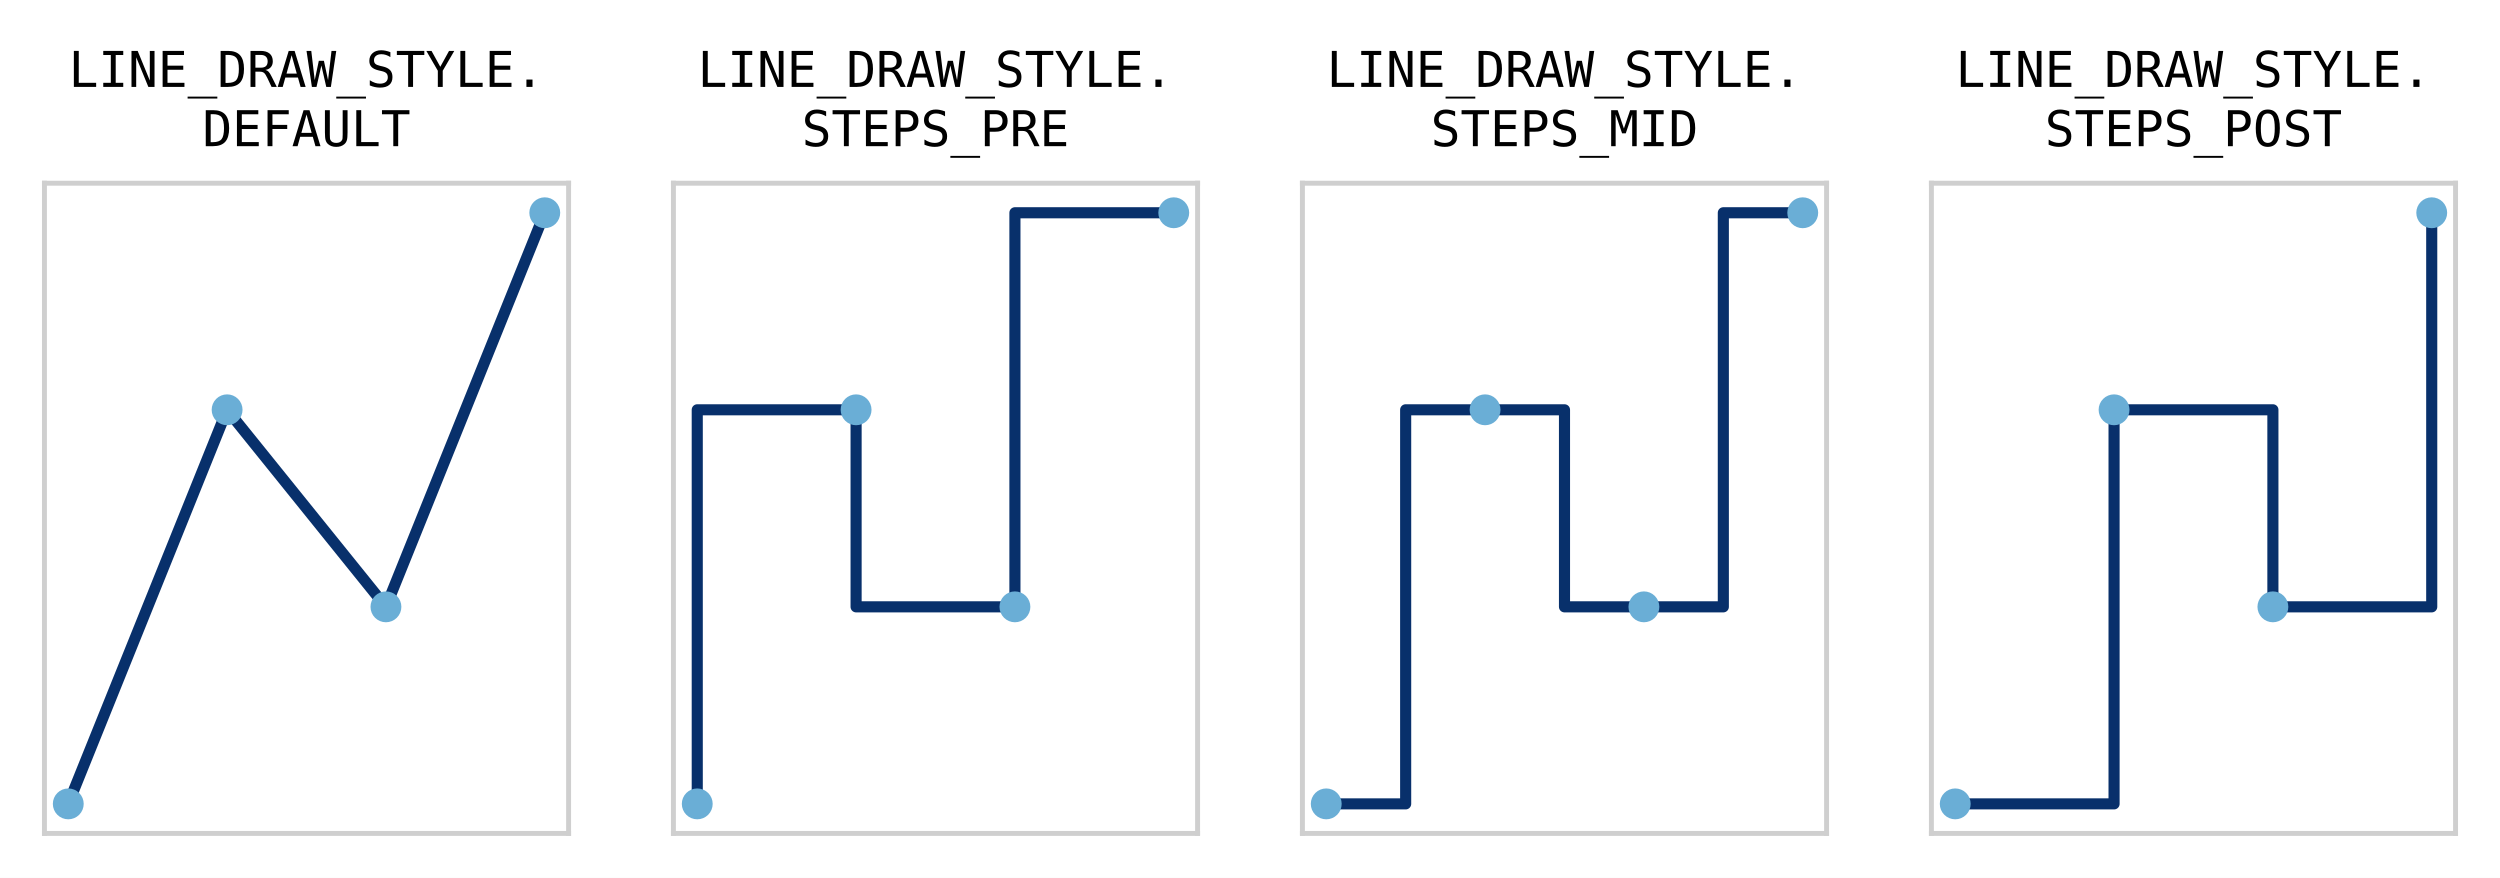
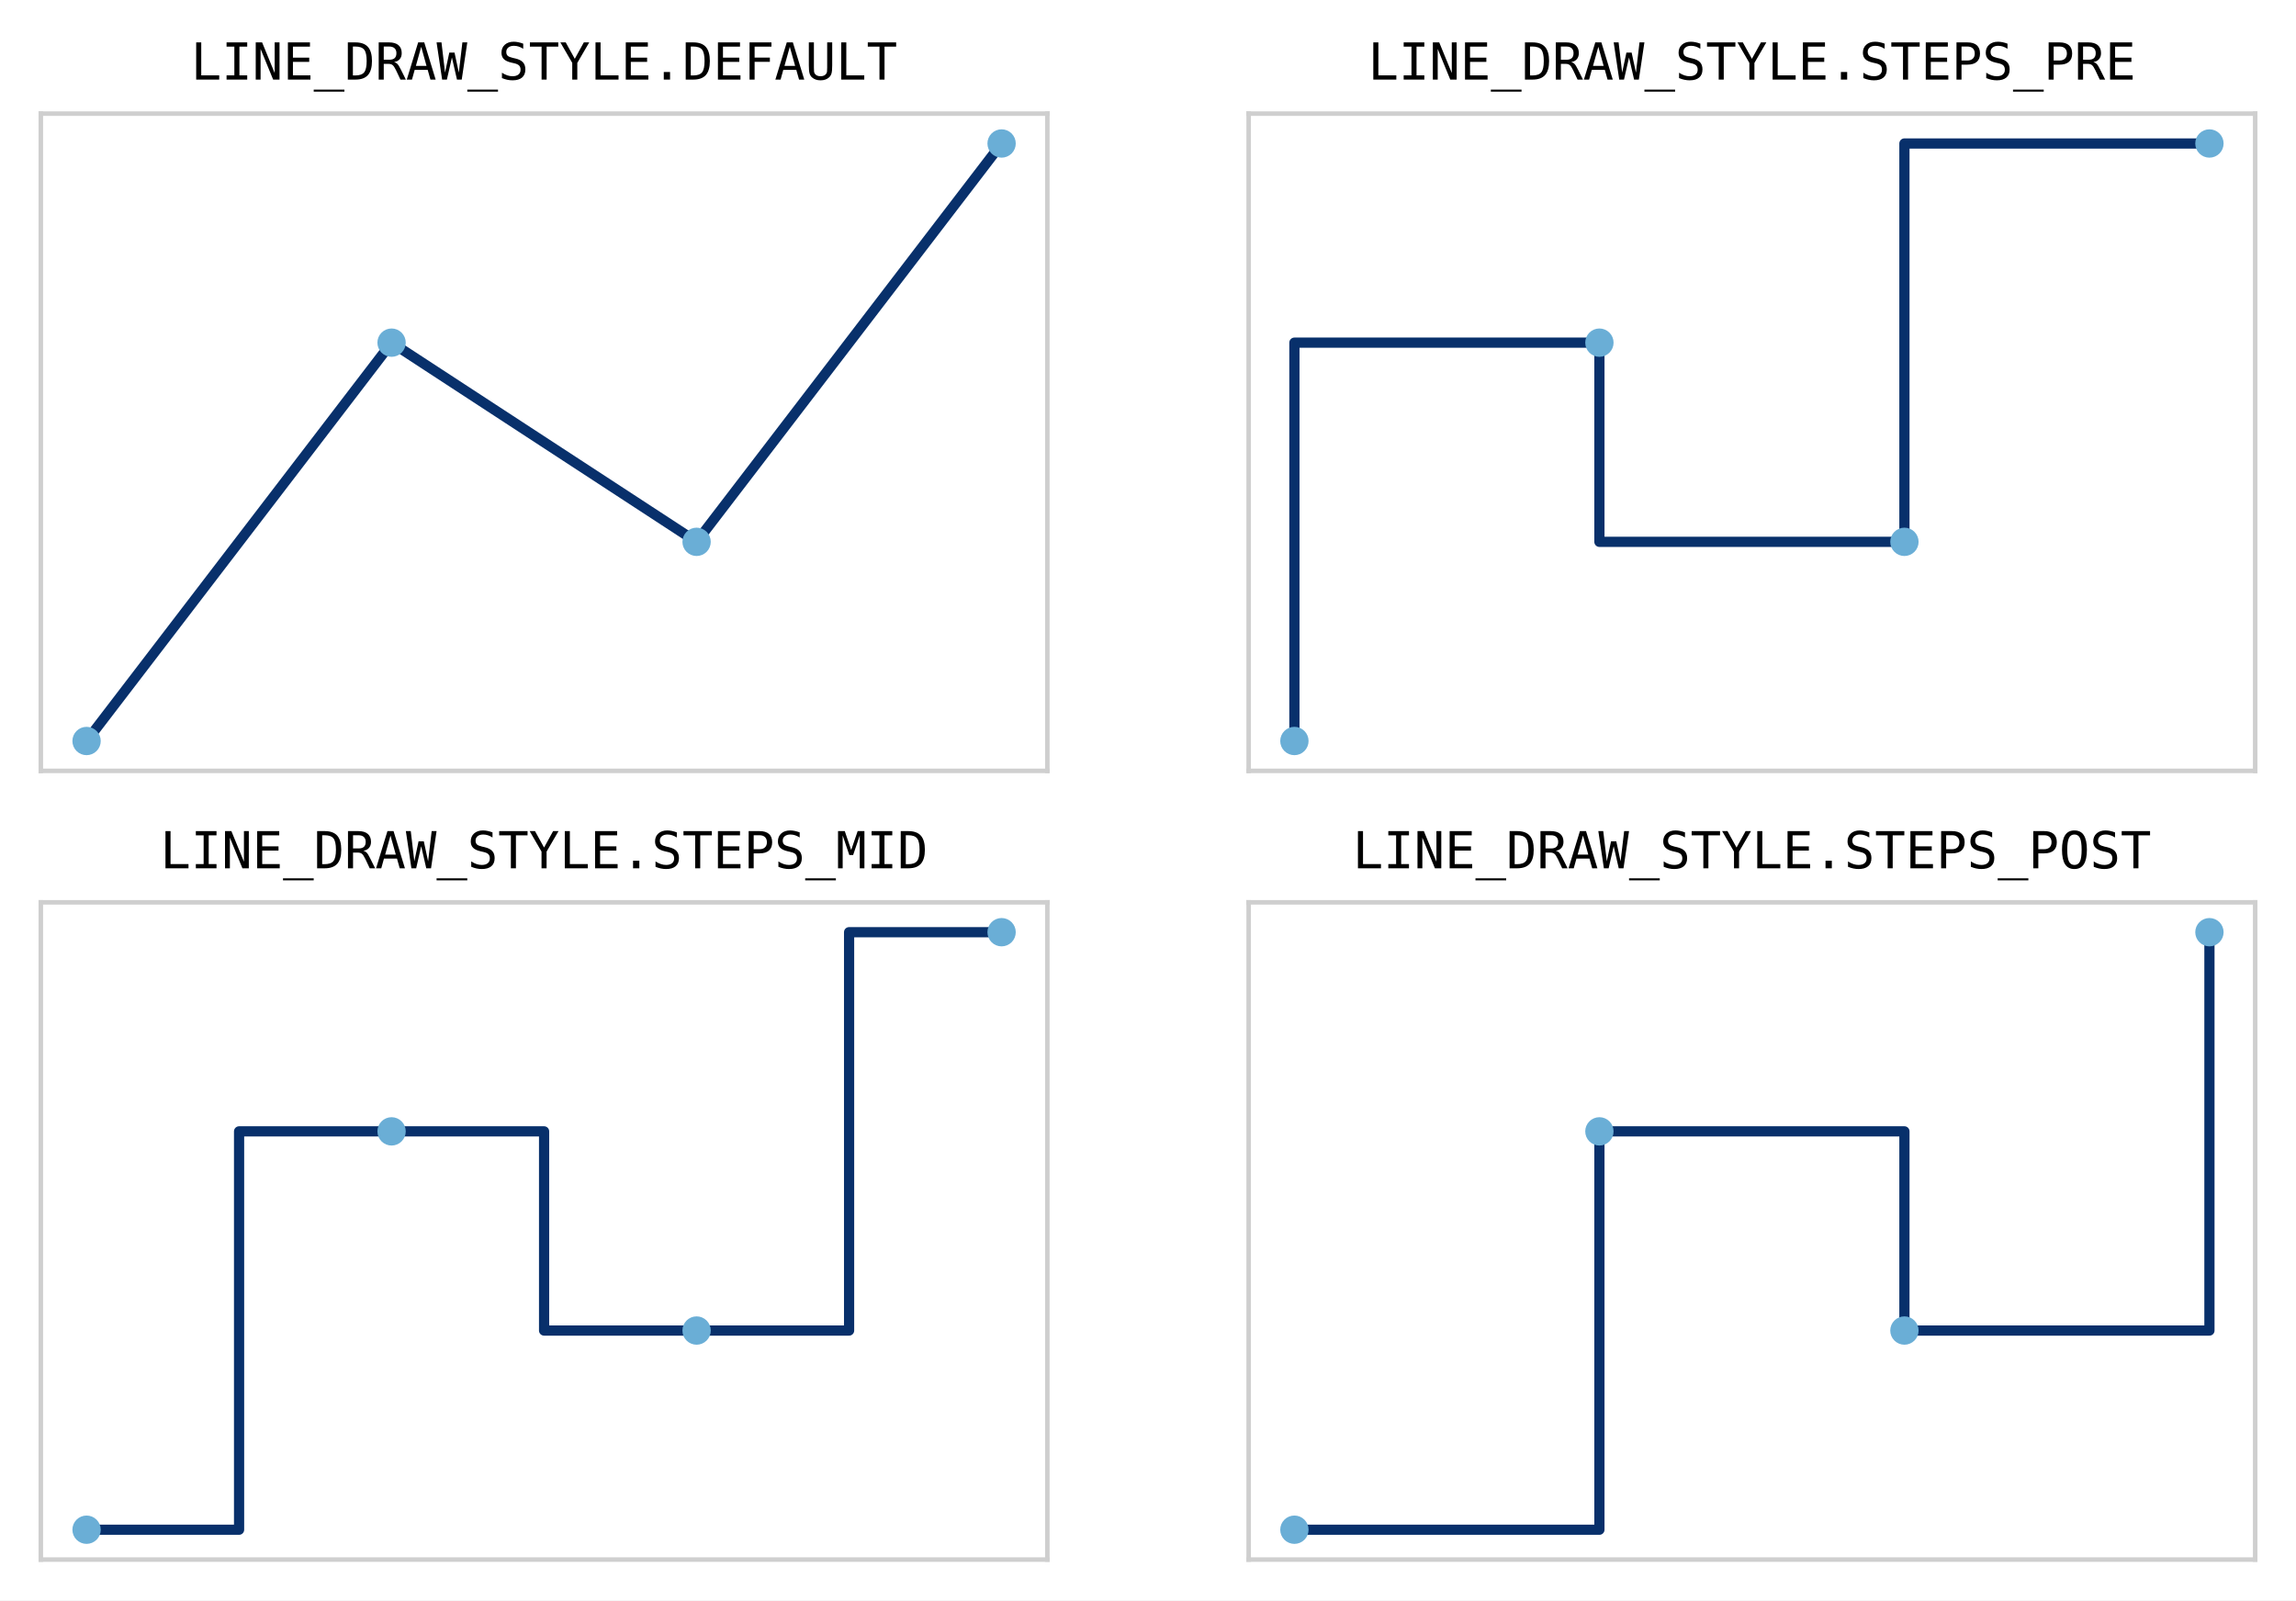
- <svg xmlns="http://www.w3.org/2000/svg" xmlns:xlink="http://www.w3.org/1999/xlink" width="405pt" height="142.216pt" viewBox="0 0 405 142.216" version="1.1">
+ <svg xmlns="http://www.w3.org/2000/svg" xmlns:xlink="http://www.w3.org/1999/xlink" width="405pt" height="282.262pt" viewBox="0 0 405 282.262" version="1.1">
  <defs>
    <style type="text/css">*{stroke-linejoin: round; stroke-linecap: butt}</style>
  </defs>
  <g id="figure_1">
    <g id="patch_1">
-       <path d="M 0 142.216  L 405 142.216  L 405 0  L 0 0  z " style="fill: #ffffff" />
+       <path d="M 0 282.262  L 405 282.262  L 405 0  L 0 0  z " style="fill: #ffffff" />
    </g>
    <g id="axes_1">
      <g id="patch_2">
-         <path d="M 7.2 135.016  L 92.113 135.016  L 92.113 29.68  L 7.2 29.68  z " style="fill: #ffffff" />
+         <path d="M 7.2 135.958  L 184.745 135.958  L 184.745 20.038  L 7.2 20.038  z " style="fill: #ffffff" />
      </g>
      <g id="matplotlib.axis_1" />
      <g id="matplotlib.axis_2" />
      <g id="line2d_1">
-         <path d="M 11.06 130.228  L 36.791 66.388  L 62.522 98.308  L 88.253 34.468  " clip-path="url(#pe67d61d2d0)" style="fill: none; stroke: #08306b; stroke-width: 1.8; stroke-linecap: square" />
+         <path d="M 15.27 130.689  L 69.072 60.434  L 122.874 95.562  L 176.675 25.307  " clip-path="url(#p45904f51ae)" style="fill: none; stroke: #08306b; stroke-width: 1.8; stroke-linecap: square" />
      </g>
      <g id="line2d_2">
        <defs>
-           <path id="m597d5ab5a2" d="M 0 2  C 0.53 2 1.039 1.789 1.414 1.414  C 1.789 1.039 2 0.53 2 0  C 2 -0.53 1.789 -1.039 1.414 -1.414  C 1.039 -1.789 0.53 -2 0 -2  C -0.53 -2 -1.039 -1.789 -1.414 -1.414  C -1.789 -1.039 -2 -0.53 -2 0  C -2 0.53 -1.789 1.039 -1.414 1.414  C -1.039 1.789 -0.53 2 0 2  z " style="stroke: #6aaed6" />
+           <path id="mec44c95ee2" d="M 0 2  C 0.53 2 1.039 1.789 1.414 1.414  C 1.789 1.039 2 0.53 2 0  C 2 -0.53 1.789 -1.039 1.414 -1.414  C 1.039 -1.789 0.53 -2 0 -2  C -0.53 -2 -1.039 -1.789 -1.414 -1.414  C -1.789 -1.039 -2 -0.53 -2 0  C -2 0.53 -1.789 1.039 -1.414 1.414  C -1.039 1.789 -0.53 2 0 2  z " style="stroke: #6aaed6" />
        </defs>
-         <g clip-path="url(#pe67d61d2d0)">
-           <use xlink:href="#m597d5ab5a2" x="11.06" y="130.228" style="fill: #6aaed6; stroke: #6aaed6" />
-           <use xlink:href="#m597d5ab5a2" x="36.791" y="66.388" style="fill: #6aaed6; stroke: #6aaed6" />
-           <use xlink:href="#m597d5ab5a2" x="62.522" y="98.308" style="fill: #6aaed6; stroke: #6aaed6" />
-           <use xlink:href="#m597d5ab5a2" x="88.253" y="34.468" style="fill: #6aaed6; stroke: #6aaed6" />
+         <g clip-path="url(#p45904f51ae)">
+           <use xlink:href="#mec44c95ee2" x="15.27" y="130.689" style="fill: #6aaed6; stroke: #6aaed6" />
+           <use xlink:href="#mec44c95ee2" x="69.072" y="60.434" style="fill: #6aaed6; stroke: #6aaed6" />
+           <use xlink:href="#mec44c95ee2" x="122.874" y="95.562" style="fill: #6aaed6; stroke: #6aaed6" />
+           <use xlink:href="#mec44c95ee2" x="176.675" y="25.307" style="fill: #6aaed6; stroke: #6aaed6" />
        </g>
      </g>
      <g id="patch_3">
-         <path d="M 7.2 135.016  L 7.2 29.68  " style="fill: none; stroke: #cfcfcf; stroke-width: 0.8; stroke-linejoin: miter; stroke-linecap: square" />
+         <path d="M 7.2 135.958  L 7.2 20.038  " style="fill: none; stroke: #cfcfcf; stroke-width: 0.8; stroke-linejoin: miter; stroke-linecap: square" />
      </g>
      <g id="patch_4">
-         <path d="M 92.113 135.016  L 92.113 29.68  " style="fill: none; stroke: #cfcfcf; stroke-width: 0.8; stroke-linejoin: miter; stroke-linecap: square" />
+         <path d="M 184.745 135.958  L 184.745 20.038  " style="fill: none; stroke: #cfcfcf; stroke-width: 0.8; stroke-linejoin: miter; stroke-linecap: square" />
      </g>
      <g id="patch_5">
-         <path d="M 7.2 135.016  L 92.113 135.016  " style="fill: none; stroke: #cfcfcf; stroke-width: 0.8; stroke-linejoin: miter; stroke-linecap: square" />
+         <path d="M 7.2 135.958  L 184.745 135.958  " style="fill: none; stroke: #cfcfcf; stroke-width: 0.8; stroke-linejoin: miter; stroke-linecap: square" />
      </g>
      <g id="patch_6">
-         <path d="M 7.2 29.68  L 92.113 29.68  " style="fill: none; stroke: #cfcfcf; stroke-width: 0.8; stroke-linejoin: miter; stroke-linecap: square" />
+         <path d="M 7.2 20.038  L 184.745 20.038  " style="fill: none; stroke: #cfcfcf; stroke-width: 0.8; stroke-linejoin: miter; stroke-linecap: square" />
      </g>
      <g id="text_1">
-         <g transform="translate(11.12652 14.07891) scale(0.08 -0.08)">
+         <g transform="translate(33.66249 14.03789) scale(0.09 -0.09)">
          <defs>
            <path id="DejaVuSansMono-2f" d="M 672 4666  L 1306 4666  L 1306 531  L 3559 531  L 3559 0  L 672 0  L 672 4666  z " transform="scale(0.015625)" />
            <path id="DejaVuSansMono-2c" d="M 628 4666  L 3219 4666  L 3219 4134  L 2241 4134  L 2241 531  L 3219 531  L 3219 0  L 628 0  L 628 531  L 1606 531  L 1606 4134  L 628 4134  L 628 4666  z " transform="scale(0.015625)" />
            <path id="DejaVuSansMono-31" d="M 434 4666  L 1234 4666  L 2809 825  L 2809 4666  L 3419 4666  L 3419 0  L 2619 0  L 1044 3841  L 1044 0  L 434 0  L 434 4666  z " transform="scale(0.015625)" />
            <path id="DejaVuSansMono-28" d="M 616 4666  L 3384 4666  L 3384 4134  L 1247 4134  L 1247 2753  L 3291 2753  L 3291 2222  L 1247 2222  L 1247 531  L 3444 531  L 3444 0  L 616 0  L 616 4666  z " transform="scale(0.015625)" />
            <path id="DejaVuSansMono-42" d="M 3853 -1259  L 3853 -1509  L 0 -1509  L 0 -1259  L 3853 -1259  z " transform="scale(0.015625)" />
            <path id="DejaVuSansMono-27" d="M 1363 519  Q 2159 519 2475 911  Q 2791 1303 2791 2328  Q 2791 3363 2477 3755  Q 2163 4147 1363 4147  L 1063 4147  L 1063 519  L 1363 519  z M 1375 4666  Q 2444 4666 2950 4097  Q 3456 3528 3456 2328  Q 3456 1134 2950 567  Q 2444 0 1375 0  L 428 0  L 428 4666  L 1375 4666  z " transform="scale(0.015625)" />
            <path id="DejaVuSansMono-35" d="M 2375 2203  Q 2619 2141 2791 1967  Q 2963 1794 3219 1275  L 3853 0  L 3175 0  L 2619 1178  Q 2378 1681 2186 1826  Q 1994 1972 1684 1972  L 1081 1972  L 1081 0  L 447 0  L 447 4666  L 1747 4666  Q 2516 4666 2925 4319  Q 3334 3972 3334 3316  Q 3334 2853 3082 2561  Q 2831 2269 2375 2203  z M 1081 4147  L 1081 2491  L 1772 2491  Q 2225 2491 2447 2694  Q 2669 2897 2669 3316  Q 2669 3719 2433 3933  Q 2197 4147 1747 4147  L 1081 4147  z " transform="scale(0.015625)" />
            <path id="DejaVuSansMono-24" d="M 1925 4109  L 1259 1722  L 2591 1722  L 1925 4109  z M 1544 4666  L 2309 4666  L 3738 0  L 3084 0  L 2741 1216  L 1106 1216  L 769 0  L 116 0  L 1544 4666  z " transform="scale(0.015625)" />
            <path id="DejaVuSansMono-3a" d="M 0 4666  L 616 4666  L 1063 878  L 1594 3384  L 2253 3384  L 2791 872  L 3238 4666  L 3853 4666  L 3156 0  L 2559 0  L 1925 2772  L 1294 0  L 697 0  L 0 4666  z " transform="scale(0.015625)" />
            <path id="DejaVuSansMono-36" d="M 3163 4506  L 3163 3866  Q 2875 4050 2586 4144  Q 2297 4238 2003 4238  Q 1556 4238 1297 4030  Q 1038 3822 1038 3469  Q 1038 3159 1208 2996  Q 1378 2834 1844 2725  L 2175 2650  Q 2831 2497 3131 2169  Q 3431 1841 3431 1275  Q 3431 609 3018 259  Q 2606 -91 1819 -91  Q 1491 -91 1159 -20  Q 828 50 494 191  L 494 863  Q 853 634 1173 528  Q 1494 422 1819 422  Q 2297 422 2562 636  Q 2828 850 2828 1234  Q 2828 1584 2645 1768  Q 2463 1953 2009 2053  L 1672 2131  Q 1022 2278 728 2575  Q 434 2872 434 3372  Q 434 3997 854 4373  Q 1275 4750 1972 4750  Q 2241 4750 2537 4689  Q 2834 4628 3163 4506  z " transform="scale(0.015625)" />
            <path id="DejaVuSansMono-37" d="M 147 4666  L 3706 4666  L 3706 4134  L 2247 4134  L 2247 0  L 1613 0  L 1613 4134  L 147 4134  L 147 4666  z " transform="scale(0.015625)" />
            <path id="DejaVuSansMono-3c" d="M 116 4666  L 788 4666  L 1925 2606  L 3059 4666  L 3738 4666  L 2241 2094  L 2241 0  L 1606 0  L 1606 2094  L 116 4666  z " transform="scale(0.015625)" />
            <path id="DejaVuSansMono-11" d="M 1528 953  L 2316 953  L 2316 0  L 1528 0  L 1528 953  z " transform="scale(0.015625)" />
-           </defs>
-           <use xlink:href="#DejaVuSansMono-2f" />
-           <use xlink:href="#DejaVuSansMono-2c" transform="translate(60.20312 0)" />
-           <use xlink:href="#DejaVuSansMono-31" transform="translate(120.4062 0)" />
-           <use xlink:href="#DejaVuSansMono-28" transform="translate(180.6094 0)" />
-           <use xlink:href="#DejaVuSansMono-42" transform="translate(240.8125 0)" />
-           <use xlink:href="#DejaVuSansMono-27" transform="translate(301.0156 0)" />
-           <use xlink:href="#DejaVuSansMono-35" transform="translate(361.2188 0)" />
-           <use xlink:href="#DejaVuSansMono-24" transform="translate(421.4219 0)" />
-           <use xlink:href="#DejaVuSansMono-3a" transform="translate(481.625 0)" />
-           <use xlink:href="#DejaVuSansMono-42" transform="translate(541.8281 0)" />
-           <use xlink:href="#DejaVuSansMono-36" transform="translate(602.0312 0)" />
-           <use xlink:href="#DejaVuSansMono-37" transform="translate(662.2344 0)" />
-           <use xlink:href="#DejaVuSansMono-3c" transform="translate(722.4375 0)" />
-           <use xlink:href="#DejaVuSansMono-2f" transform="translate(782.6406 0)" />
-           <use xlink:href="#DejaVuSansMono-28" transform="translate(842.8438 0)" />
-           <use xlink:href="#DejaVuSansMono-11" transform="translate(903.0469 0)" />
-         </g>
-         <g transform="translate(32.79965 23.68047) scale(0.08 -0.08)">
-           <defs>
            <path id="DejaVuSansMono-29" d="M 728 4666  L 3475 4666  L 3475 4134  L 1363 4134  L 1363 2759  L 3278 2759  L 3278 2228  L 1363 2228  L 1363 0  L 728 0  L 728 4666  z " transform="scale(0.015625)" />
            <path id="DejaVuSansMono-38" d="M 459 1791  L 459 4666  L 1094 4666  L 1094 1503  Q 1094 1163 1112 1017  Q 1131 872 1178 794  Q 1278 609 1467 515  Q 1656 422 1925 422  Q 2197 422 2384 515  Q 2572 609 2675 794  Q 2722 872 2740 1015  Q 2759 1159 2759 1497  L 2759 4666  L 3391 4666  L 3391 1791  Q 3391 1075 3302 773  Q 3213 472 2994 275  Q 2788 91 2522 0  Q 2256 -91 1925 -91  Q 1597 -91 1331 0  Q 1066 91 856 275  Q 641 469 550 776  Q 459 1084 459 1791  z " transform="scale(0.015625)" />
          </defs>
-           <use xlink:href="#DejaVuSansMono-27" />
-           <use xlink:href="#DejaVuSansMono-28" transform="translate(60.20312 0)" />
-           <use xlink:href="#DejaVuSansMono-29" transform="translate(120.4062 0)" />
-           <use xlink:href="#DejaVuSansMono-24" transform="translate(180.6094 0)" />
-           <use xlink:href="#DejaVuSansMono-38" transform="translate(240.8125 0)" />
-           <use xlink:href="#DejaVuSansMono-2f" transform="translate(301.0156 0)" />
-           <use xlink:href="#DejaVuSansMono-37" transform="translate(361.2188 0)" />
+           <use xlink:href="#DejaVuSansMono-2f" />
+           <use xlink:href="#DejaVuSansMono-2c" transform="translate(60.20312 0)" />
+           <use xlink:href="#DejaVuSansMono-31" transform="translate(120.4062 0)" />
+           <use xlink:href="#DejaVuSansMono-28" transform="translate(180.6094 0)" />
+           <use xlink:href="#DejaVuSansMono-42" transform="translate(240.8125 0)" />
+           <use xlink:href="#DejaVuSansMono-27" transform="translate(301.0156 0)" />
+           <use xlink:href="#DejaVuSansMono-35" transform="translate(361.2188 0)" />
+           <use xlink:href="#DejaVuSansMono-24" transform="translate(421.4219 0)" />
+           <use xlink:href="#DejaVuSansMono-3a" transform="translate(481.625 0)" />
+           <use xlink:href="#DejaVuSansMono-42" transform="translate(541.8281 0)" />
+           <use xlink:href="#DejaVuSansMono-36" transform="translate(602.0312 0)" />
+           <use xlink:href="#DejaVuSansMono-37" transform="translate(662.2344 0)" />
+           <use xlink:href="#DejaVuSansMono-3c" transform="translate(722.4375 0)" />
+           <use xlink:href="#DejaVuSansMono-2f" transform="translate(782.6406 0)" />
+           <use xlink:href="#DejaVuSansMono-28" transform="translate(842.8438 0)" />
+           <use xlink:href="#DejaVuSansMono-11" transform="translate(903.0469 0)" />
+           <use xlink:href="#DejaVuSansMono-27" transform="translate(963.25 0)" />
+           <use xlink:href="#DejaVuSansMono-28" transform="translate(1023.453 0)" />
+           <use xlink:href="#DejaVuSansMono-29" transform="translate(1083.656 0)" />
+           <use xlink:href="#DejaVuSansMono-24" transform="translate(1143.859 0)" />
+           <use xlink:href="#DejaVuSansMono-38" transform="translate(1204.062 0)" />
+           <use xlink:href="#DejaVuSansMono-2f" transform="translate(1264.266 0)" />
+           <use xlink:href="#DejaVuSansMono-37" transform="translate(1324.469 0)" />
        </g>
      </g>
    </g>
    <g id="axes_2">
      <g id="patch_7">
-         <path d="M 109.096 135.016  L 194.009 135.016  L 194.009 29.68  L 109.096 29.68  z " style="fill: #ffffff" />
+         <path d="M 220.255 135.958  L 397.8 135.958  L 397.8 20.038  L 220.255 20.038  z " style="fill: #ffffff" />
      </g>
      <g id="matplotlib.axis_3" />
      <g id="matplotlib.axis_4" />
      <g id="line2d_3">
-         <path d="M 112.955 130.228  L 112.955 66.388  L 138.687 66.388  L 138.687 98.308  L 164.418 98.308  L 164.418 34.468  L 190.149 34.468  " clip-path="url(#p285ae40906)" style="fill: none; stroke: #08306b; stroke-width: 1.8; stroke-linecap: square" />
+         <path d="M 228.325 130.689  L 228.325 60.434  L 282.126 60.434  L 282.126 95.562  L 335.928 95.562  L 335.928 25.307  L 389.73 25.307  " clip-path="url(#p2196a8e46d)" style="fill: none; stroke: #08306b; stroke-width: 1.8; stroke-linecap: square" />
      </g>
      <g id="line2d_4">
-         <g clip-path="url(#p285ae40906)">
-           <use xlink:href="#m597d5ab5a2" x="112.955" y="130.228" style="fill: #6aaed6; stroke: #6aaed6" />
-           <use xlink:href="#m597d5ab5a2" x="138.687" y="66.388" style="fill: #6aaed6; stroke: #6aaed6" />
-           <use xlink:href="#m597d5ab5a2" x="164.418" y="98.308" style="fill: #6aaed6; stroke: #6aaed6" />
-           <use xlink:href="#m597d5ab5a2" x="190.149" y="34.468" style="fill: #6aaed6; stroke: #6aaed6" />
+         <g clip-path="url(#p2196a8e46d)">
+           <use xlink:href="#mec44c95ee2" x="228.325" y="130.689" style="fill: #6aaed6; stroke: #6aaed6" />
+           <use xlink:href="#mec44c95ee2" x="282.126" y="60.434" style="fill: #6aaed6; stroke: #6aaed6" />
+           <use xlink:href="#mec44c95ee2" x="335.928" y="95.562" style="fill: #6aaed6; stroke: #6aaed6" />
+           <use xlink:href="#mec44c95ee2" x="389.73" y="25.307" style="fill: #6aaed6; stroke: #6aaed6" />
        </g>
      </g>
      <g id="patch_8">
-         <path d="M 109.096 135.016  L 109.096 29.68  " style="fill: none; stroke: #cfcfcf; stroke-width: 0.8; stroke-linejoin: miter; stroke-linecap: square" />
+         <path d="M 220.255 135.958  L 220.255 20.038  " style="fill: none; stroke: #cfcfcf; stroke-width: 0.8; stroke-linejoin: miter; stroke-linecap: square" />
      </g>
      <g id="patch_9">
-         <path d="M 194.009 135.016  L 194.009 29.68  " style="fill: none; stroke: #cfcfcf; stroke-width: 0.8; stroke-linejoin: miter; stroke-linecap: square" />
+         <path d="M 397.8 135.958  L 397.8 20.038  " style="fill: none; stroke: #cfcfcf; stroke-width: 0.8; stroke-linejoin: miter; stroke-linecap: square" />
      </g>
      <g id="patch_10">
-         <path d="M 109.096 135.016  L 194.009 135.016  " style="fill: none; stroke: #cfcfcf; stroke-width: 0.8; stroke-linejoin: miter; stroke-linecap: square" />
+         <path d="M 220.255 135.958  L 397.8 135.958  " style="fill: none; stroke: #cfcfcf; stroke-width: 0.8; stroke-linejoin: miter; stroke-linecap: square" />
      </g>
      <g id="patch_11">
-         <path d="M 109.096 29.68  L 194.009 29.68  " style="fill: none; stroke: #cfcfcf; stroke-width: 0.8; stroke-linejoin: miter; stroke-linecap: square" />
+         <path d="M 220.255 20.038  L 397.8 20.038  " style="fill: none; stroke: #cfcfcf; stroke-width: 0.8; stroke-linejoin: miter; stroke-linecap: square" />
      </g>
      <g id="text_2">
-         <g transform="translate(113.0222 14.07891) scale(0.08 -0.08)">
-           <use xlink:href="#DejaVuSansMono-2f" />
-           <use xlink:href="#DejaVuSansMono-2c" transform="translate(60.20312 0)" />
-           <use xlink:href="#DejaVuSansMono-31" transform="translate(120.4062 0)" />
-           <use xlink:href="#DejaVuSansMono-28" transform="translate(180.6094 0)" />
-           <use xlink:href="#DejaVuSansMono-42" transform="translate(240.8125 0)" />
-           <use xlink:href="#DejaVuSansMono-27" transform="translate(301.0156 0)" />
-           <use xlink:href="#DejaVuSansMono-35" transform="translate(361.2188 0)" />
-           <use xlink:href="#DejaVuSansMono-24" transform="translate(421.4219 0)" />
-           <use xlink:href="#DejaVuSansMono-3a" transform="translate(481.625 0)" />
-           <use xlink:href="#DejaVuSansMono-42" transform="translate(541.8281 0)" />
-           <use xlink:href="#DejaVuSansMono-36" transform="translate(602.0312 0)" />
-           <use xlink:href="#DejaVuSansMono-37" transform="translate(662.2344 0)" />
-           <use xlink:href="#DejaVuSansMono-3c" transform="translate(722.4375 0)" />
-           <use xlink:href="#DejaVuSansMono-2f" transform="translate(782.6406 0)" />
-           <use xlink:href="#DejaVuSansMono-28" transform="translate(842.8438 0)" />
-           <use xlink:href="#DejaVuSansMono-11" transform="translate(903.0469 0)" />
-         </g>
-         <g transform="translate(129.879 23.68047) scale(0.08 -0.08)">
+         <g transform="translate(241.2988 14.03789) scale(0.09 -0.09)">
          <defs>
            <path id="DejaVuSansMono-33" d="M 1247 4147  L 1247 2394  L 1978 2394  Q 2416 2394 2661 2625  Q 2906 2856 2906 3272  Q 2906 3688 2662 3917  Q 2419 4147 1978 4147  L 1247 4147  z M 616 4666  L 1978 4666  Q 2759 4666 3162 4311  Q 3566 3956 3566 3272  Q 3566 2581 3164 2228  Q 2763 1875 1978 1875  L 1247 1875  L 1247 0  L 616 0  L 616 4666  z " transform="scale(0.015625)" />
          </defs>
-           <use xlink:href="#DejaVuSansMono-36" />
-           <use xlink:href="#DejaVuSansMono-37" transform="translate(60.20312 0)" />
-           <use xlink:href="#DejaVuSansMono-28" transform="translate(120.4062 0)" />
-           <use xlink:href="#DejaVuSansMono-33" transform="translate(180.6094 0)" />
-           <use xlink:href="#DejaVuSansMono-36" transform="translate(240.8125 0)" />
-           <use xlink:href="#DejaVuSansMono-42" transform="translate(301.0156 0)" />
-           <use xlink:href="#DejaVuSansMono-33" transform="translate(361.2188 0)" />
-           <use xlink:href="#DejaVuSansMono-35" transform="translate(421.4219 0)" />
-           <use xlink:href="#DejaVuSansMono-28" transform="translate(481.625 0)" />
+           <use xlink:href="#DejaVuSansMono-2f" />
+           <use xlink:href="#DejaVuSansMono-2c" transform="translate(60.20312 0)" />
+           <use xlink:href="#DejaVuSansMono-31" transform="translate(120.4062 0)" />
+           <use xlink:href="#DejaVuSansMono-28" transform="translate(180.6094 0)" />
+           <use xlink:href="#DejaVuSansMono-42" transform="translate(240.8125 0)" />
+           <use xlink:href="#DejaVuSansMono-27" transform="translate(301.0156 0)" />
+           <use xlink:href="#DejaVuSansMono-35" transform="translate(361.2188 0)" />
+           <use xlink:href="#DejaVuSansMono-24" transform="translate(421.4219 0)" />
+           <use xlink:href="#DejaVuSansMono-3a" transform="translate(481.625 0)" />
+           <use xlink:href="#DejaVuSansMono-42" transform="translate(541.8281 0)" />
+           <use xlink:href="#DejaVuSansMono-36" transform="translate(602.0312 0)" />
+           <use xlink:href="#DejaVuSansMono-37" transform="translate(662.2344 0)" />
+           <use xlink:href="#DejaVuSansMono-3c" transform="translate(722.4375 0)" />
+           <use xlink:href="#DejaVuSansMono-2f" transform="translate(782.6406 0)" />
+           <use xlink:href="#DejaVuSansMono-28" transform="translate(842.8438 0)" />
+           <use xlink:href="#DejaVuSansMono-11" transform="translate(903.0469 0)" />
+           <use xlink:href="#DejaVuSansMono-36" transform="translate(963.25 0)" />
+           <use xlink:href="#DejaVuSansMono-37" transform="translate(1023.453 0)" />
+           <use xlink:href="#DejaVuSansMono-28" transform="translate(1083.656 0)" />
+           <use xlink:href="#DejaVuSansMono-33" transform="translate(1143.859 0)" />
+           <use xlink:href="#DejaVuSansMono-36" transform="translate(1204.062 0)" />
+           <use xlink:href="#DejaVuSansMono-42" transform="translate(1264.266 0)" />
+           <use xlink:href="#DejaVuSansMono-33" transform="translate(1324.469 0)" />
+           <use xlink:href="#DejaVuSansMono-35" transform="translate(1384.672 0)" />
+           <use xlink:href="#DejaVuSansMono-28" transform="translate(1444.875 0)" />
        </g>
      </g>
    </g>
    <g id="axes_3">
      <g id="patch_12">
-         <path d="M 210.991 135.016  L 295.904 135.016  L 295.904 29.68  L 210.991 29.68  z " style="fill: #ffffff" />
+         <path d="M 7.2 275.062  L 184.745 275.062  L 184.745 159.142  L 7.2 159.142  z " style="fill: #ffffff" />
      </g>
      <g id="matplotlib.axis_5" />
      <g id="matplotlib.axis_6" />
      <g id="line2d_5">
-         <path d="M 214.851 130.228  L 227.717 130.228  L 227.717 66.388  L 253.448 66.388  L 253.448 98.308  L 279.179 98.308  L 279.179 34.468  L 292.045 34.468  " clip-path="url(#p379ec5303e)" style="fill: none; stroke: #08306b; stroke-width: 1.8; stroke-linecap: square" />
+         <path d="M 15.27 269.793  L 42.171 269.793  L 42.171 199.538  L 95.973 199.538  L 95.973 234.666  L 149.774 234.666  L 149.774 164.411  L 176.675 164.411  " clip-path="url(#p77e9dac23c)" style="fill: none; stroke: #08306b; stroke-width: 1.8; stroke-linecap: square" />
      </g>
      <g id="line2d_6">
-         <g clip-path="url(#p379ec5303e)">
-           <use xlink:href="#m597d5ab5a2" x="214.851" y="130.228" style="fill: #6aaed6; stroke: #6aaed6" />
-           <use xlink:href="#m597d5ab5a2" x="240.582" y="66.388" style="fill: #6aaed6; stroke: #6aaed6" />
-           <use xlink:href="#m597d5ab5a2" x="266.313" y="98.308" style="fill: #6aaed6; stroke: #6aaed6" />
-           <use xlink:href="#m597d5ab5a2" x="292.045" y="34.468" style="fill: #6aaed6; stroke: #6aaed6" />
+         <g clip-path="url(#p77e9dac23c)">
+           <use xlink:href="#mec44c95ee2" x="15.27" y="269.793" style="fill: #6aaed6; stroke: #6aaed6" />
+           <use xlink:href="#mec44c95ee2" x="69.072" y="199.538" style="fill: #6aaed6; stroke: #6aaed6" />
+           <use xlink:href="#mec44c95ee2" x="122.874" y="234.666" style="fill: #6aaed6; stroke: #6aaed6" />
+           <use xlink:href="#mec44c95ee2" x="176.675" y="164.411" style="fill: #6aaed6; stroke: #6aaed6" />
        </g>
      </g>
      <g id="patch_13">
-         <path d="M 210.991 135.016  L 210.991 29.68  " style="fill: none; stroke: #cfcfcf; stroke-width: 0.8; stroke-linejoin: miter; stroke-linecap: square" />
+         <path d="M 7.2 275.062  L 7.2 159.142  " style="fill: none; stroke: #cfcfcf; stroke-width: 0.8; stroke-linejoin: miter; stroke-linecap: square" />
      </g>
      <g id="patch_14">
-         <path d="M 295.904 135.016  L 295.904 29.68  " style="fill: none; stroke: #cfcfcf; stroke-width: 0.8; stroke-linejoin: miter; stroke-linecap: square" />
+         <path d="M 184.745 275.062  L 184.745 159.142  " style="fill: none; stroke: #cfcfcf; stroke-width: 0.8; stroke-linejoin: miter; stroke-linecap: square" />
      </g>
      <g id="patch_15">
-         <path d="M 210.991 135.016  L 295.904 135.016  " style="fill: none; stroke: #cfcfcf; stroke-width: 0.8; stroke-linejoin: miter; stroke-linecap: square" />
+         <path d="M 7.2 275.062  L 184.745 275.062  " style="fill: none; stroke: #cfcfcf; stroke-width: 0.8; stroke-linejoin: miter; stroke-linecap: square" />
      </g>
      <g id="patch_16">
-         <path d="M 210.991 29.68  L 295.904 29.68  " style="fill: none; stroke: #cfcfcf; stroke-width: 0.8; stroke-linejoin: miter; stroke-linecap: square" />
+         <path d="M 7.2 159.142  L 184.745 159.142  " style="fill: none; stroke: #cfcfcf; stroke-width: 0.8; stroke-linejoin: miter; stroke-linecap: square" />
      </g>
      <g id="text_3">
-         <g transform="translate(214.9178 14.07891) scale(0.08 -0.08)">
-           <use xlink:href="#DejaVuSansMono-2f" />
-           <use xlink:href="#DejaVuSansMono-2c" transform="translate(60.20312 0)" />
-           <use xlink:href="#DejaVuSansMono-31" transform="translate(120.4062 0)" />
-           <use xlink:href="#DejaVuSansMono-28" transform="translate(180.6094 0)" />
-           <use xlink:href="#DejaVuSansMono-42" transform="translate(240.8125 0)" />
-           <use xlink:href="#DejaVuSansMono-27" transform="translate(301.0156 0)" />
-           <use xlink:href="#DejaVuSansMono-35" transform="translate(361.2188 0)" />
-           <use xlink:href="#DejaVuSansMono-24" transform="translate(421.4219 0)" />
-           <use xlink:href="#DejaVuSansMono-3a" transform="translate(481.625 0)" />
-           <use xlink:href="#DejaVuSansMono-42" transform="translate(541.8281 0)" />
-           <use xlink:href="#DejaVuSansMono-36" transform="translate(602.0312 0)" />
-           <use xlink:href="#DejaVuSansMono-37" transform="translate(662.2344 0)" />
-           <use xlink:href="#DejaVuSansMono-3c" transform="translate(722.4375 0)" />
-           <use xlink:href="#DejaVuSansMono-2f" transform="translate(782.6406 0)" />
-           <use xlink:href="#DejaVuSansMono-28" transform="translate(842.8438 0)" />
-           <use xlink:href="#DejaVuSansMono-11" transform="translate(903.0469 0)" />
-         </g>
-         <g transform="translate(231.7747 23.68047) scale(0.08 -0.08)">
+         <g transform="translate(28.24421 153.1419) scale(0.09 -0.09)">
          <defs>
            <path id="DejaVuSansMono-30" d="M 269 4666  L 1113 4666  L 1919 2291  L 2731 4666  L 3578 4666  L 3578 0  L 2994 0  L 2994 4122  L 2163 1663  L 1684 1663  L 850 4122  L 850 0  L 269 0  L 269 4666  z " transform="scale(0.015625)" />
          </defs>
-           <use xlink:href="#DejaVuSansMono-36" />
-           <use xlink:href="#DejaVuSansMono-37" transform="translate(60.20312 0)" />
-           <use xlink:href="#DejaVuSansMono-28" transform="translate(120.4062 0)" />
-           <use xlink:href="#DejaVuSansMono-33" transform="translate(180.6094 0)" />
-           <use xlink:href="#DejaVuSansMono-36" transform="translate(240.8125 0)" />
-           <use xlink:href="#DejaVuSansMono-42" transform="translate(301.0156 0)" />
-           <use xlink:href="#DejaVuSansMono-30" transform="translate(361.2188 0)" />
-           <use xlink:href="#DejaVuSansMono-2c" transform="translate(421.4219 0)" />
-           <use xlink:href="#DejaVuSansMono-27" transform="translate(481.625 0)" />
+           <use xlink:href="#DejaVuSansMono-2f" />
+           <use xlink:href="#DejaVuSansMono-2c" transform="translate(60.20312 0)" />
+           <use xlink:href="#DejaVuSansMono-31" transform="translate(120.4062 0)" />
+           <use xlink:href="#DejaVuSansMono-28" transform="translate(180.6094 0)" />
+           <use xlink:href="#DejaVuSansMono-42" transform="translate(240.8125 0)" />
+           <use xlink:href="#DejaVuSansMono-27" transform="translate(301.0156 0)" />
+           <use xlink:href="#DejaVuSansMono-35" transform="translate(361.2188 0)" />
+           <use xlink:href="#DejaVuSansMono-24" transform="translate(421.4219 0)" />
+           <use xlink:href="#DejaVuSansMono-3a" transform="translate(481.625 0)" />
+           <use xlink:href="#DejaVuSansMono-42" transform="translate(541.8281 0)" />
+           <use xlink:href="#DejaVuSansMono-36" transform="translate(602.0312 0)" />
+           <use xlink:href="#DejaVuSansMono-37" transform="translate(662.2344 0)" />
+           <use xlink:href="#DejaVuSansMono-3c" transform="translate(722.4375 0)" />
+           <use xlink:href="#DejaVuSansMono-2f" transform="translate(782.6406 0)" />
+           <use xlink:href="#DejaVuSansMono-28" transform="translate(842.8438 0)" />
+           <use xlink:href="#DejaVuSansMono-11" transform="translate(903.0469 0)" />
+           <use xlink:href="#DejaVuSansMono-36" transform="translate(963.25 0)" />
+           <use xlink:href="#DejaVuSansMono-37" transform="translate(1023.453 0)" />
+           <use xlink:href="#DejaVuSansMono-28" transform="translate(1083.656 0)" />
+           <use xlink:href="#DejaVuSansMono-33" transform="translate(1143.859 0)" />
+           <use xlink:href="#DejaVuSansMono-36" transform="translate(1204.062 0)" />
+           <use xlink:href="#DejaVuSansMono-42" transform="translate(1264.266 0)" />
+           <use xlink:href="#DejaVuSansMono-30" transform="translate(1324.469 0)" />
+           <use xlink:href="#DejaVuSansMono-2c" transform="translate(1384.672 0)" />
+           <use xlink:href="#DejaVuSansMono-27" transform="translate(1444.875 0)" />
        </g>
      </g>
    </g>
    <g id="axes_4">
      <g id="patch_17">
-         <path d="M 312.887 135.016  L 397.8 135.016  L 397.8 29.68  L 312.887 29.68  z " style="fill: #ffffff" />
+         <path d="M 220.255 275.062  L 397.8 275.062  L 397.8 159.142  L 220.255 159.142  z " style="fill: #ffffff" />
      </g>
      <g id="matplotlib.axis_7" />
      <g id="matplotlib.axis_8" />
      <g id="line2d_7">
-         <path d="M 316.747 130.228  L 342.478 130.228  L 342.478 66.388  L 368.209 66.388  L 368.209 98.308  L 393.94 98.308  L 393.94 34.468  " clip-path="url(#p3dc8fe6ec9)" style="fill: none; stroke: #08306b; stroke-width: 1.8; stroke-linecap: square" />
+         <path d="M 228.325 269.793  L 282.126 269.793  L 282.126 199.538  L 335.928 199.538  L 335.928 234.666  L 389.73 234.666  L 389.73 164.411  " clip-path="url(#p705a1fbc1b)" style="fill: none; stroke: #08306b; stroke-width: 1.8; stroke-linecap: square" />
      </g>
      <g id="line2d_8">
-         <g clip-path="url(#p3dc8fe6ec9)">
-           <use xlink:href="#m597d5ab5a2" x="316.747" y="130.228" style="fill: #6aaed6; stroke: #6aaed6" />
-           <use xlink:href="#m597d5ab5a2" x="342.478" y="66.388" style="fill: #6aaed6; stroke: #6aaed6" />
-           <use xlink:href="#m597d5ab5a2" x="368.209" y="98.308" style="fill: #6aaed6; stroke: #6aaed6" />
-           <use xlink:href="#m597d5ab5a2" x="393.94" y="34.468" style="fill: #6aaed6; stroke: #6aaed6" />
+         <g clip-path="url(#p705a1fbc1b)">
+           <use xlink:href="#mec44c95ee2" x="228.325" y="269.793" style="fill: #6aaed6; stroke: #6aaed6" />
+           <use xlink:href="#mec44c95ee2" x="282.126" y="199.538" style="fill: #6aaed6; stroke: #6aaed6" />
+           <use xlink:href="#mec44c95ee2" x="335.928" y="234.666" style="fill: #6aaed6; stroke: #6aaed6" />
+           <use xlink:href="#mec44c95ee2" x="389.73" y="164.411" style="fill: #6aaed6; stroke: #6aaed6" />
        </g>
      </g>
      <g id="patch_18">
-         <path d="M 312.887 135.016  L 312.887 29.68  " style="fill: none; stroke: #cfcfcf; stroke-width: 0.8; stroke-linejoin: miter; stroke-linecap: square" />
+         <path d="M 220.255 275.062  L 220.255 159.142  " style="fill: none; stroke: #cfcfcf; stroke-width: 0.8; stroke-linejoin: miter; stroke-linecap: square" />
      </g>
      <g id="patch_19">
-         <path d="M 397.8 135.016  L 397.8 29.68  " style="fill: none; stroke: #cfcfcf; stroke-width: 0.8; stroke-linejoin: miter; stroke-linecap: square" />
+         <path d="M 397.8 275.062  L 397.8 159.142  " style="fill: none; stroke: #cfcfcf; stroke-width: 0.8; stroke-linejoin: miter; stroke-linecap: square" />
      </g>
      <g id="patch_20">
-         <path d="M 312.887 135.016  L 397.8 135.016  " style="fill: none; stroke: #cfcfcf; stroke-width: 0.8; stroke-linejoin: miter; stroke-linecap: square" />
+         <path d="M 220.255 275.062  L 397.8 275.062  " style="fill: none; stroke: #cfcfcf; stroke-width: 0.8; stroke-linejoin: miter; stroke-linecap: square" />
      </g>
      <g id="patch_21">
-         <path d="M 312.887 29.68  L 397.8 29.68  " style="fill: none; stroke: #cfcfcf; stroke-width: 0.8; stroke-linejoin: miter; stroke-linecap: square" />
+         <path d="M 220.255 159.142  L 397.8 159.142  " style="fill: none; stroke: #cfcfcf; stroke-width: 0.8; stroke-linejoin: miter; stroke-linecap: square" />
      </g>
      <g id="text_4">
-         <g transform="translate(316.8135 14.07891) scale(0.08 -0.08)">
-           <use xlink:href="#DejaVuSansMono-2f" />
-           <use xlink:href="#DejaVuSansMono-2c" transform="translate(60.20312 0)" />
-           <use xlink:href="#DejaVuSansMono-31" transform="translate(120.4062 0)" />
-           <use xlink:href="#DejaVuSansMono-28" transform="translate(180.6094 0)" />
-           <use xlink:href="#DejaVuSansMono-42" transform="translate(240.8125 0)" />
-           <use xlink:href="#DejaVuSansMono-27" transform="translate(301.0156 0)" />
-           <use xlink:href="#DejaVuSansMono-35" transform="translate(361.2188 0)" />
-           <use xlink:href="#DejaVuSansMono-24" transform="translate(421.4219 0)" />
-           <use xlink:href="#DejaVuSansMono-3a" transform="translate(481.625 0)" />
-           <use xlink:href="#DejaVuSansMono-42" transform="translate(541.8281 0)" />
-           <use xlink:href="#DejaVuSansMono-36" transform="translate(602.0312 0)" />
-           <use xlink:href="#DejaVuSansMono-37" transform="translate(662.2344 0)" />
-           <use xlink:href="#DejaVuSansMono-3c" transform="translate(722.4375 0)" />
-           <use xlink:href="#DejaVuSansMono-2f" transform="translate(782.6406 0)" />
-           <use xlink:href="#DejaVuSansMono-28" transform="translate(842.8438 0)" />
-           <use xlink:href="#DejaVuSansMono-11" transform="translate(903.0469 0)" />
-         </g>
-         <g transform="translate(331.2622 23.68047) scale(0.08 -0.08)">
+         <g transform="translate(238.5896 153.1419) scale(0.09 -0.09)">
          <defs>
            <path id="DejaVuSansMono-32" d="M 2828 2328  Q 2828 3356 2617 3797  Q 2406 4238 1925 4238  Q 1447 4238 1236 3797  Q 1025 3356 1025 2328  Q 1025 1303 1236 862  Q 1447 422 1925 422  Q 2406 422 2617 861  Q 2828 1300 2828 2328  z M 3488 2328  Q 3488 1109 3102 509  Q 2716 -91 1925 -91  Q 1134 -91 750 506  Q 366 1103 366 2328  Q 366 3550 752 4150  Q 1138 4750 1925 4750  Q 2716 4750 3102 4150  Q 3488 3550 3488 2328  z " transform="scale(0.015625)" />
          </defs>
-           <use xlink:href="#DejaVuSansMono-36" />
-           <use xlink:href="#DejaVuSansMono-37" transform="translate(60.20312 0)" />
-           <use xlink:href="#DejaVuSansMono-28" transform="translate(120.4062 0)" />
-           <use xlink:href="#DejaVuSansMono-33" transform="translate(180.6094 0)" />
-           <use xlink:href="#DejaVuSansMono-36" transform="translate(240.8125 0)" />
-           <use xlink:href="#DejaVuSansMono-42" transform="translate(301.0156 0)" />
-           <use xlink:href="#DejaVuSansMono-33" transform="translate(361.2188 0)" />
-           <use xlink:href="#DejaVuSansMono-32" transform="translate(421.4219 0)" />
-           <use xlink:href="#DejaVuSansMono-36" transform="translate(481.625 0)" />
-           <use xlink:href="#DejaVuSansMono-37" transform="translate(541.8281 0)" />
+           <use xlink:href="#DejaVuSansMono-2f" />
+           <use xlink:href="#DejaVuSansMono-2c" transform="translate(60.20312 0)" />
+           <use xlink:href="#DejaVuSansMono-31" transform="translate(120.4062 0)" />
+           <use xlink:href="#DejaVuSansMono-28" transform="translate(180.6094 0)" />
+           <use xlink:href="#DejaVuSansMono-42" transform="translate(240.8125 0)" />
+           <use xlink:href="#DejaVuSansMono-27" transform="translate(301.0156 0)" />
+           <use xlink:href="#DejaVuSansMono-35" transform="translate(361.2188 0)" />
+           <use xlink:href="#DejaVuSansMono-24" transform="translate(421.4219 0)" />
+           <use xlink:href="#DejaVuSansMono-3a" transform="translate(481.625 0)" />
+           <use xlink:href="#DejaVuSansMono-42" transform="translate(541.8281 0)" />
+           <use xlink:href="#DejaVuSansMono-36" transform="translate(602.0312 0)" />
+           <use xlink:href="#DejaVuSansMono-37" transform="translate(662.2344 0)" />
+           <use xlink:href="#DejaVuSansMono-3c" transform="translate(722.4375 0)" />
+           <use xlink:href="#DejaVuSansMono-2f" transform="translate(782.6406 0)" />
+           <use xlink:href="#DejaVuSansMono-28" transform="translate(842.8438 0)" />
+           <use xlink:href="#DejaVuSansMono-11" transform="translate(903.0469 0)" />
+           <use xlink:href="#DejaVuSansMono-36" transform="translate(963.25 0)" />
+           <use xlink:href="#DejaVuSansMono-37" transform="translate(1023.453 0)" />
+           <use xlink:href="#DejaVuSansMono-28" transform="translate(1083.656 0)" />
+           <use xlink:href="#DejaVuSansMono-33" transform="translate(1143.859 0)" />
+           <use xlink:href="#DejaVuSansMono-36" transform="translate(1204.062 0)" />
+           <use xlink:href="#DejaVuSansMono-42" transform="translate(1264.266 0)" />
+           <use xlink:href="#DejaVuSansMono-33" transform="translate(1324.469 0)" />
+           <use xlink:href="#DejaVuSansMono-32" transform="translate(1384.672 0)" />
+           <use xlink:href="#DejaVuSansMono-36" transform="translate(1444.875 0)" />
+           <use xlink:href="#DejaVuSansMono-37" transform="translate(1505.078 0)" />
        </g>
      </g>
    </g>
  </g>
  <defs>
-     <clipPath id="pe67d61d2d0">
-       <rect x="7.2" y="29.68" width="84.913" height="105.336" />
-     </clipPath>
-     <clipPath id="p285ae40906">
-       <rect x="109.096" y="29.68" width="84.913" height="105.336" />
-     </clipPath>
-     <clipPath id="p379ec5303e">
-       <rect x="210.991" y="29.68" width="84.913" height="105.336" />
-     </clipPath>
-     <clipPath id="p3dc8fe6ec9">
-       <rect x="312.887" y="29.68" width="84.913" height="105.336" />
+     <clipPath id="p45904f51ae">
+       <rect x="7.2" y="20.038" width="177.545" height="115.92" />
+     </clipPath>
+     <clipPath id="p2196a8e46d">
+       <rect x="220.255" y="20.038" width="177.545" height="115.92" />
+     </clipPath>
+     <clipPath id="p77e9dac23c">
+       <rect x="7.2" y="159.142" width="177.545" height="115.92" />
+     </clipPath>
+     <clipPath id="p705a1fbc1b">
+       <rect x="220.255" y="159.142" width="177.545" height="115.92" />
    </clipPath>
  </defs>
</svg>
